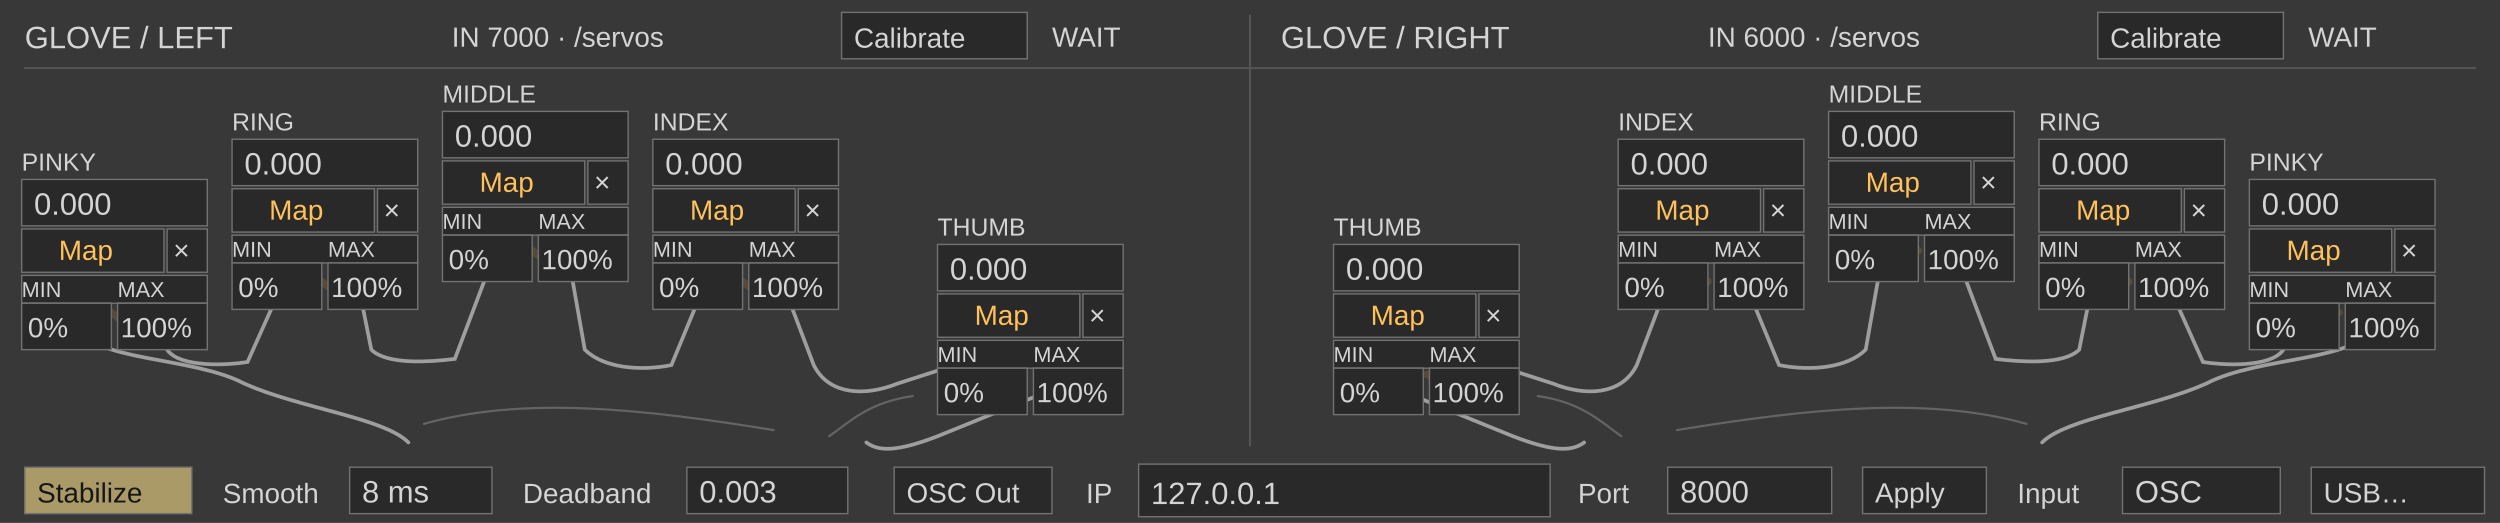
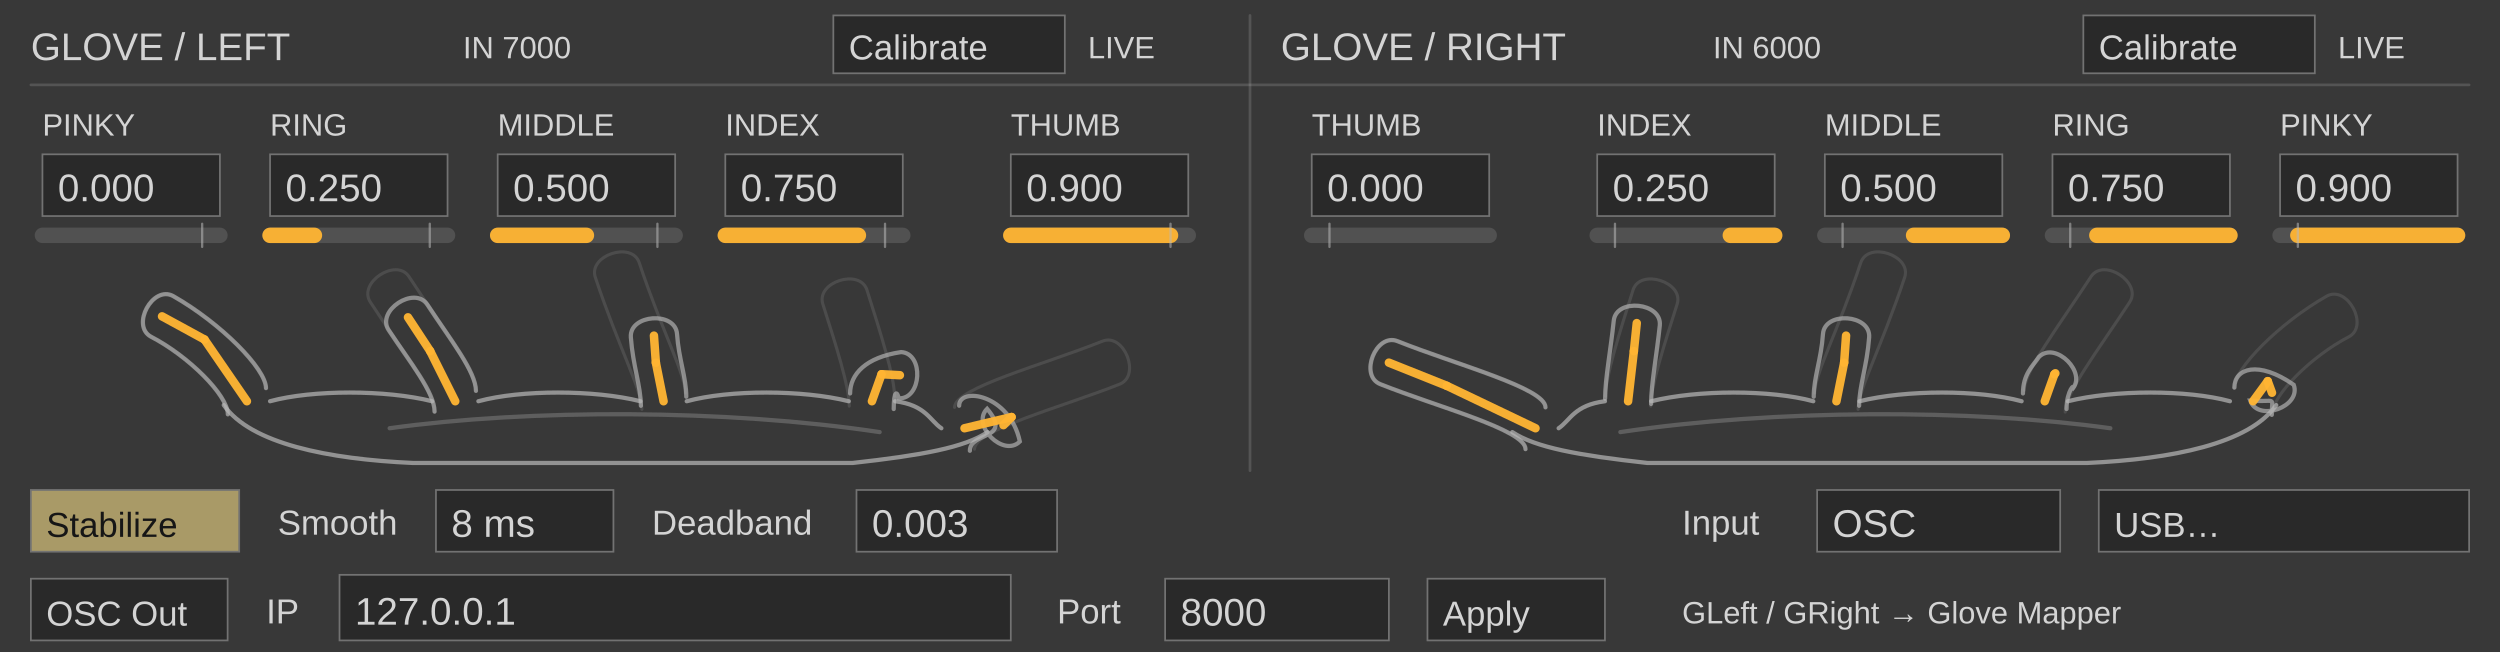
- <svg xmlns="http://www.w3.org/2000/svg" viewBox="0 0 808 169" width="1616" height="338">
-   <rect width="808" height="169" fill="#383838" />
-   <path d=" M8 22 L800 22 M404 5 L404 144" fill="none" stroke="rgba(183.6,183.6,183.6,0.22)" stroke-width="0.7" stroke-linecap="round" />
+ <svg xmlns="http://www.w3.org/2000/svg" viewBox="0 0 648 169" width="1296" height="338">
+   <rect width="648" height="169" fill="#383838" />
+   <path d=" M8 22 L640 22" fill="none" stroke="rgba(183.6,183.6,183.6,0.22)" stroke-width="0.7" stroke-linecap="round" />
+   <path d=" M324 4 L324 122" fill="none" stroke="rgba(183.6,183.6,183.6,0.22)" stroke-width="0.7" stroke-linecap="round" />
  <g transform="translate(8 0)">
-     <path d=" M124 143 C116 135 89 132 71 124 C54 115 21 117 17 105 L17 98 C17 88 39 88 39 98 L46 113 C50 119 66 118 72 117 L85 88 C85 75 107 74 107 88 L112 113 C117 118 131 117 139 116 L153 79 C153 66 175 66 175 79 L181 113 C187 119 199 120 209 118 L221 89 C221 75 244 75 244 89 L255 118 C260 128 272 128 282 124 L313 114 C329 109 340 120 327 128 L295 141 C282 146 276 146 272 143" fill="none" stroke="rgba(183.6,183.6,183.6,0.8)" stroke-width="1.2" stroke-linecap="round" />
-     <path d=" M129 137 C161 128 199 132 242 139" fill="none" stroke="rgba(183.6,183.6,183.6,0.35)" stroke-width="0.7" stroke-linecap="round" />
-     <path d=" M287 128 C273 130 267 136 260 141" fill="none" stroke="rgba(183.6,183.6,183.6,0.35)" stroke-width="0.7" stroke-linecap="round" />
-     <path d=" M28 101 L33 105" fill="none" stroke="rgba(255,181.05,51,0.15)" stroke-width="2.4" stroke-linecap="round" />
-     <path d=" M96 91 L101 95" fill="none" stroke="rgba(255,181.05,51,0.15)" stroke-width="2.4" stroke-linecap="round" />
-     <path d=" M164 81 L169 85" fill="none" stroke="rgba(255,181.05,51,0.15)" stroke-width="2.4" stroke-linecap="round" />
-     <path d=" M232 91 L237 95" fill="none" stroke="rgba(255,181.05,51,0.15)" stroke-width="2.4" stroke-linecap="round" />
-     <path d=" M323 121 L315 124" fill="none" stroke="rgba(255,181.05,51,0.15)" stroke-width="2.4" stroke-linecap="round" />
+     <path d=" M3 61 L49 61" fill="none" stroke="rgba(183.6,183.6,183.6,0.2)" stroke-width="4" stroke-linecap="round" />
+     <path d=" M44.4 58 L44.4 64" fill="none" stroke="rgba(183.6,183.6,183.6,0.55)" stroke-width="0.6" stroke-linecap="round" />
+     <path d=" M60.944 100.601 C60.944 95.601 49.243 83.757 36.873 76.733 C31.606 73.86 25.86 84.394 31.127 87.267 C40.757 92.243 51.056 102.399 51.056 107.399" fill="none" stroke="rgba(183.6,183.6,183.6,0.16)" stroke-width="0.8" stroke-linecap="round" />
+     <path d=" M60.944 100.601 C60.944 95.601 49.243 83.757 36.873 76.733 C31.606 73.86 25.86 84.394 31.127 87.267 C40.757 92.243 51.056 102.399 51.056 107.399" fill="none" stroke="rgba(183.6,183.6,183.6,0.65)" stroke-width="1.1" stroke-linecap="round" />
+     <path d=" M56 104 L45 88" fill="none" stroke="rgba(255,181.05,51,0.95)" stroke-width="2.2" stroke-linecap="round" />
+     <path d=" M45 88 L34 82" fill="none" stroke="rgba(255,181.05,51,0.95)" stroke-width="2.2" stroke-linecap="round" />
+     <path d=" M62 61 L108 61" fill="none" stroke="rgba(183.6,183.6,183.6,0.2)" stroke-width="4" stroke-linecap="round" />
+     <path d=" M62 61 L73.5 61" fill="none" stroke="rgba(255,181.05,51,0.95)" stroke-width="4" stroke-linecap="round" />
+     <path d=" M103.4 58 L103.4 64" fill="none" stroke="rgba(183.6,183.6,183.6,0.55)" stroke-width="0.6" stroke-linecap="round" />
+     <path d=" M115.299 101.185 C115.299 96.185 106.676 84.966 98.022 71.717 C94.738 66.695 84.695 73.262 87.978 78.283 C96.324 91.034 104.701 101.815 104.701 106.815" fill="none" stroke="rgba(183.6,183.6,183.6,0.16)" stroke-width="0.8" stroke-linecap="round" />
+     <path d=" M115.367 101.317 C115.367 96.317 108.728 88.056 102.764 78.955 C99.469 73.941 89.441 80.531 92.736 85.545 C98.272 93.944 104.633 101.683 104.633 106.683" fill="none" stroke="rgba(183.6,183.6,183.6,0.65)" stroke-width="1.1" stroke-linecap="round" />
+     <path d=" M110 104 L103.5 91" fill="none" stroke="rgba(255,181.05,51,0.95)" stroke-width="2.2" stroke-linecap="round" />
+     <path d=" M103.5 91 L97.75 82.25" fill="none" stroke="rgba(255,181.05,51,0.95)" stroke-width="2.2" stroke-linecap="round" />
+     <path d=" M121 61 L167 61" fill="none" stroke="rgba(183.6,183.6,183.6,0.2)" stroke-width="4" stroke-linecap="round" />
+     <path d=" M121 61 L144 61" fill="none" stroke="rgba(255,181.05,51,0.95)" stroke-width="4" stroke-linecap="round" />
+     <path d=" M162.4 58 L162.4 64" fill="none" stroke="rgba(183.6,183.6,183.6,0.55)" stroke-width="0.6" stroke-linecap="round" />
+     <path d=" M169.618 101.893 C169.618 96.893 163.658 86.003 157.692 68.103 C155.795 62.411 144.411 66.205 146.308 71.897 C152.342 89.997 158.382 101.107 158.382 106.107" fill="none" stroke="rgba(183.6,183.6,183.6,0.16)" stroke-width="0.8" stroke-linecap="round" />
+     <path d=" M169.883 102.823 C169.883 97.823 167.936 93.127 167.485 86.573 C167.057 80.588 155.088 81.443 155.515 87.427 C156.064 94.873 158.117 100.177 158.117 105.177" fill="none" stroke="rgba(183.6,183.6,183.6,0.65)" stroke-width="1.1" stroke-linecap="round" />
+     <path d=" M164 104 L162 94" fill="none" stroke="rgba(255,181.05,51,0.95)" stroke-width="2.2" stroke-linecap="round" />
+     <path d=" M162 94 L161.5 87" fill="none" stroke="rgba(255,181.05,51,0.95)" stroke-width="2.2" stroke-linecap="round" />
+     <path d=" M180 61 L226 61" fill="none" stroke="rgba(183.6,183.6,183.6,0.2)" stroke-width="4" stroke-linecap="round" />
+     <path d=" M180 61 L214.5 61" fill="none" stroke="rgba(255,181.05,51,0.95)" stroke-width="4" stroke-linecap="round" />
+     <path d=" M221.4 58 L221.4 64" fill="none" stroke="rgba(183.6,183.6,183.6,0.55)" stroke-width="0.6" stroke-linecap="round" />
+     <path d=" M223.861 102.718 C223.861 97.718 220.308 86.494 216.718 75.181 C214.898 69.463 203.463 73.102 205.282 78.819 C208.692 89.506 212.139 100.282 212.139 105.282" fill="none" stroke="rgba(183.6,183.6,183.6,0.16)" stroke-width="0.8" stroke-linecap="round" />
+     <path d=" M223.65 106.018 C223.65 101.018 224.589 101.391 224.935 103.242 C230.926 103.557 231.557 91.574 225.565 91.258 C216.411 92.609 212.35 96.982 212.35 101.982" fill="none" stroke="rgba(183.6,183.6,183.6,0.65)" stroke-width="1.1" stroke-linecap="round" />
+     <path d=" M218 104 L220.5 97" fill="none" stroke="rgba(255,181.05,51,0.95)" stroke-width="2.2" stroke-linecap="round" />
+     <path d=" M220.5 97 L225.25 97.25" fill="none" stroke="rgba(255,181.05,51,0.95)" stroke-width="2.2" stroke-linecap="round" />
+     <path d=" M254 61 L300 61" fill="none" stroke="rgba(183.6,183.6,183.6,0.2)" stroke-width="4" stroke-linecap="round" />
+     <path d=" M254 61 L295.4 61" fill="none" stroke="rgba(255,181.05,51,0.95)" stroke-width="4" stroke-linecap="round" />
+     <path d=" M295.4 58 L295.4 64" fill="none" stroke="rgba(183.6,183.6,183.6,0.55)" stroke-width="0.6" stroke-linecap="round" />
+     <path d=" M244.589 116.413 C244.589 111.413 267.45 105.477 282.228 99.571 C287.799 97.343 283.343 86.201 277.772 88.429 C262.55 94.523 239.411 100.587 239.411 105.587" fill="none" stroke="rgba(183.6,183.6,183.6,0.16)" stroke-width="0.8" stroke-linecap="round" />
+     <path d=" M243.388 116.837 C243.388 111.837 254.674 114.081 247.857 105.957 C243.615 110.2 252.1 118.685 256.343 114.443 C253.726 102.119 240.612 100.163 240.612 105.163" fill="none" stroke="rgba(183.6,183.6,183.6,0.65)" stroke-width="1.1" stroke-linecap="round" />
+     <path d=" M242 111 L254.2 108.1" fill="none" stroke="rgba(255,181.05,51,0.95)" stroke-width="2.2" stroke-linecap="round" />
+     <path d=" M254.2 108.1 L252.1 110.2" fill="none" stroke="rgba(255,181.05,51,0.95)" stroke-width="2.2" stroke-linecap="round" />
+     <path d=" M62 104 C73 101 92 101 104 104" fill="none" stroke="rgba(183.6,183.6,183.6,0.7)" stroke-width="1.1" stroke-linecap="round" />
+     <path d=" M116 104 C127 101 146 101 158 104" fill="none" stroke="rgba(183.6,183.6,183.6,0.7)" stroke-width="1.1" stroke-linecap="round" />
+     <path d=" M170 104 C181 101 200 101 212 104" fill="none" stroke="rgba(183.6,183.6,183.6,0.7)" stroke-width="1.1" stroke-linecap="round" />
+     <path d=" M224 104 C232 105 233 109 236 111" fill="none" stroke="rgba(183.6,183.6,183.6,0.7)" stroke-width="1.1" stroke-linecap="round" />
+     <path d=" M50 105 C57 115 77 119 99 120 L213 120 C231 118 242 116 248 112" fill="none" stroke="rgba(183.6,183.6,183.6,0.7)" stroke-width="1.1" stroke-linecap="round" />
+     <path d=" M93 111 C129 106 180 106 220 112" fill="none" stroke="rgba(183.6,183.6,183.6,0.3)" stroke-width="1.1" stroke-linecap="round" />
  </g>
-   <g transform="translate(784 0)">
+   <g transform="translate(640 0)">
    <g transform="scale(-1 1)">
-       <path d=" M124 143 C116 135 89 132 71 124 C54 115 21 117 17 105 L17 98 C17 88 39 88 39 98 L46 113 C50 119 66 118 72 117 L85 88 C85 75 107 74 107 88 L112 113 C117 118 131 117 139 116 L153 79 C153 66 175 66 175 79 L181 113 C187 119 199 120 209 118 L221 89 C221 75 244 75 244 89 L255 118 C260 128 272 128 282 124 L313 114 C329 109 340 120 327 128 L295 141 C282 146 276 146 272 143" fill="none" stroke="rgba(183.6,183.6,183.6,0.8)" stroke-width="1.2" stroke-linecap="round" />
-       <path d=" M129 137 C161 128 199 132 242 139" fill="none" stroke="rgba(183.6,183.6,183.6,0.35)" stroke-width="0.7" stroke-linecap="round" />
-       <path d=" M287 128 C273 130 267 136 260 141" fill="none" stroke="rgba(183.6,183.6,183.6,0.35)" stroke-width="0.7" stroke-linecap="round" />
-       <path d=" M28 101 L33 105" fill="none" stroke="rgba(255,181.05,51,0.15)" stroke-width="2.4" stroke-linecap="round" />
-       <path d=" M96 91 L101 95" fill="none" stroke="rgba(255,181.05,51,0.15)" stroke-width="2.4" stroke-linecap="round" />
-       <path d=" M164 81 L169 85" fill="none" stroke="rgba(255,181.05,51,0.15)" stroke-width="2.4" stroke-linecap="round" />
-       <path d=" M232 91 L237 95" fill="none" stroke="rgba(255,181.05,51,0.15)" stroke-width="2.4" stroke-linecap="round" />
-       <path d=" M323 121 L315 124" fill="none" stroke="rgba(255,181.05,51,0.15)" stroke-width="2.4" stroke-linecap="round" />
+       <path d=" M3 61 L49 61" fill="none" stroke="rgba(183.6,183.6,183.6,0.2)" stroke-width="4" stroke-linecap="round" />
+       <path d=" M3 61 L44.4 61" fill="none" stroke="rgba(255,181.05,51,0.95)" stroke-width="4" stroke-linecap="round" />
+       <path d=" M44.4 58 L44.4 64" fill="none" stroke="rgba(183.6,183.6,183.6,0.55)" stroke-width="0.6" stroke-linecap="round" />
+       <path d=" M60.944 100.601 C60.944 95.601 49.243 83.757 36.873 76.733 C31.606 73.86 25.86 84.394 31.127 87.267 C40.757 92.243 51.056 102.399 51.056 107.399" fill="none" stroke="rgba(183.6,183.6,183.6,0.16)" stroke-width="0.8" stroke-linecap="round" />
+       <path d=" M60.844 100.46 C60.844 95.46 54.658 93.326 45.467 99.734 C43.401 105.368 54.668 109.499 56.733 103.866 C49.742 104.274 51.156 102.54 51.156 107.54" fill="none" stroke="rgba(183.6,183.6,183.6,0.65)" stroke-width="1.1" stroke-linecap="round" />
+       <path d=" M56 104 L52.2 98.8" fill="none" stroke="rgba(255,181.05,51,0.95)" stroke-width="2.2" stroke-linecap="round" />
+       <path d=" M52.2 98.8 L51.1 101.8" fill="none" stroke="rgba(255,181.05,51,0.95)" stroke-width="2.2" stroke-linecap="round" />
+       <path d=" M62 61 L108 61" fill="none" stroke="rgba(183.6,183.6,183.6,0.2)" stroke-width="4" stroke-linecap="round" />
+       <path d=" M62 61 L96.5 61" fill="none" stroke="rgba(255,181.05,51,0.95)" stroke-width="4" stroke-linecap="round" />
+       <path d=" M103.4 58 L103.4 64" fill="none" stroke="rgba(183.6,183.6,183.6,0.55)" stroke-width="0.6" stroke-linecap="round" />
+       <path d=" M115.299 101.185 C115.299 96.185 106.676 84.966 98.022 71.717 C94.738 66.695 84.695 73.262 87.978 78.283 C96.324 91.034 104.701 101.815 104.701 106.815" fill="none" stroke="rgba(183.6,183.6,183.6,0.16)" stroke-width="0.8" stroke-linecap="round" />
+       <path d=" M115.65 101.982 C115.65 96.982 113.11 94.872 111.493 92.507 C107.25 88.265 98.765 96.75 103.007 100.993 C101.89 99.128 104.35 101.018 104.35 106.018" fill="none" stroke="rgba(183.6,183.6,183.6,0.65)" stroke-width="1.1" stroke-linecap="round" />
+       <path d=" M110 104 L107.5 97" fill="none" stroke="rgba(255,181.05,51,0.95)" stroke-width="2.2" stroke-linecap="round" />
+       <path d=" M107.5 97 L107.25 96.75" fill="none" stroke="rgba(255,181.05,51,0.95)" stroke-width="2.2" stroke-linecap="round" />
+       <path d=" M121 61 L167 61" fill="none" stroke="rgba(183.6,183.6,183.6,0.2)" stroke-width="4" stroke-linecap="round" />
+       <path d=" M121 61 L144 61" fill="none" stroke="rgba(255,181.05,51,0.95)" stroke-width="4" stroke-linecap="round" />
+       <path d=" M162.4 58 L162.4 64" fill="none" stroke="rgba(183.6,183.6,183.6,0.55)" stroke-width="0.6" stroke-linecap="round" />
+       <path d=" M169.618 101.893 C169.618 96.893 163.658 86.003 157.692 68.103 C155.795 62.411 144.411 66.205 146.308 71.897 C152.342 89.997 158.382 101.107 158.382 106.107" fill="none" stroke="rgba(183.6,183.6,183.6,0.16)" stroke-width="0.8" stroke-linecap="round" />
+       <path d=" M169.883 102.823 C169.883 97.823 167.936 93.127 167.485 86.573 C167.057 80.588 155.088 81.443 155.515 87.427 C156.064 94.873 158.117 100.177 158.117 105.177" fill="none" stroke="rgba(183.6,183.6,183.6,0.65)" stroke-width="1.1" stroke-linecap="round" />
+       <path d=" M164 104 L162 94" fill="none" stroke="rgba(255,181.05,51,0.95)" stroke-width="2.2" stroke-linecap="round" />
+       <path d=" M162 94 L161.5 87" fill="none" stroke="rgba(255,181.05,51,0.95)" stroke-width="2.2" stroke-linecap="round" />
+       <path d=" M180 61 L226 61" fill="none" stroke="rgba(183.6,183.6,183.6,0.2)" stroke-width="4" stroke-linecap="round" />
+       <path d=" M180 61 L191.5 61" fill="none" stroke="rgba(255,181.05,51,0.95)" stroke-width="4" stroke-linecap="round" />
+       <path d=" M221.4 58 L221.4 64" fill="none" stroke="rgba(183.6,183.6,183.6,0.55)" stroke-width="0.6" stroke-linecap="round" />
+       <path d=" M223.861 102.718 C223.861 97.718 220.308 86.494 216.718 75.181 C214.898 69.463 203.463 73.102 205.282 78.819 C208.692 89.506 212.139 100.282 212.139 105.282" fill="none" stroke="rgba(183.6,183.6,183.6,0.16)" stroke-width="0.8" stroke-linecap="round" />
+       <path d=" M223.96 103.312 C223.96 98.312 222.463 90.337 221.718 83.133 C221.101 77.164 209.164 78.399 209.782 84.367 C210.537 91.663 212.04 99.688 212.04 104.688" fill="none" stroke="rgba(183.6,183.6,183.6,0.65)" stroke-width="1.1" stroke-linecap="round" />
+       <path d=" M218 104 L216.5 91" fill="none" stroke="rgba(255,181.05,51,0.95)" stroke-width="2.2" stroke-linecap="round" />
+       <path d=" M216.5 91 L215.75 83.75" fill="none" stroke="rgba(255,181.05,51,0.95)" stroke-width="2.2" stroke-linecap="round" />
+       <path d=" M254 61 L300 61" fill="none" stroke="rgba(183.6,183.6,183.6,0.2)" stroke-width="4" stroke-linecap="round" />
+       <path d=" M295.4 58 L295.4 64" fill="none" stroke="rgba(183.6,183.6,183.6,0.55)" stroke-width="0.6" stroke-linecap="round" />
+       <path d=" M244.589 116.413 C244.589 111.413 267.45 105.477 282.228 99.571 C287.799 97.343 283.343 86.201 277.772 88.429 C262.55 94.523 239.411 100.587 239.411 105.587" fill="none" stroke="rgba(183.6,183.6,183.6,0.16)" stroke-width="0.8" stroke-linecap="round" />
+       <path d=" M244.589 116.413 C244.589 111.413 267.45 105.477 282.228 99.571 C287.799 97.343 283.343 86.201 277.772 88.429 C262.55 94.523 239.411 100.587 239.411 105.587" fill="none" stroke="rgba(183.6,183.6,183.6,0.65)" stroke-width="1.1" stroke-linecap="round" />
+       <path d=" M242 111 L265 100" fill="none" stroke="rgba(255,181.05,51,0.95)" stroke-width="2.2" stroke-linecap="round" />
+       <path d=" M265 100 L280 94" fill="none" stroke="rgba(255,181.05,51,0.95)" stroke-width="2.2" stroke-linecap="round" />
+       <path d=" M62 104 C73 101 92 101 104 104" fill="none" stroke="rgba(183.6,183.6,183.6,0.7)" stroke-width="1.1" stroke-linecap="round" />
+       <path d=" M116 104 C127 101 146 101 158 104" fill="none" stroke="rgba(183.6,183.6,183.6,0.7)" stroke-width="1.1" stroke-linecap="round" />
+       <path d=" M170 104 C181 101 200 101 212 104" fill="none" stroke="rgba(183.6,183.6,183.6,0.7)" stroke-width="1.1" stroke-linecap="round" />
+       <path d=" M224 104 C232 105 233 109 236 111" fill="none" stroke="rgba(183.6,183.6,183.6,0.7)" stroke-width="1.1" stroke-linecap="round" />
+       <path d=" M50 105 C57 115 77 119 99 120 L213 120 C231 118 242 116 248 112" fill="none" stroke="rgba(183.6,183.6,183.6,0.7)" stroke-width="1.1" stroke-linecap="round" />
+       <path d=" M93 111 C129 106 180 106 220 112" fill="none" stroke="rgba(183.6,183.6,183.6,0.3)" stroke-width="1.1" stroke-linecap="round" />
    </g>
  </g>
  <text x="8" y="15.58" font-family="Arial, sans-serif" font-size="10" fill="#d4d4d4">GLOVE  /  LEFT</text>
-   <text x="414" y="15.58" font-family="Arial, sans-serif" font-size="10" fill="#d4d4d4">GLOVE  /  RIGHT</text>
-   <text x="146" y="15.1" font-family="Arial, sans-serif" font-size="9" fill="#d4d4d4">IN 7000  ·  /servos</text>
-   <text x="552" y="15.1" font-family="Arial, sans-serif" font-size="9" fill="#d4d4d4">IN 6000  ·  /servos</text>
-   <text x="340" y="15.1" font-family="Arial, sans-serif" font-size="9" fill="#d4d4d4">WAIT</text>
-   <text x="746" y="15.1" font-family="Arial, sans-serif" font-size="9" fill="#d4d4d4">WAIT</text>
-   <text x="7" y="55.14" font-family="Arial, sans-serif" font-size="8" fill="#d4d4d4">PINKY</text>
-   <rect x="7" y="58" width="60" height="15" fill="#292929" stroke="#727272" stroke-width=".45" />
-   <text x="11" y="69.4" font-family="Arial, sans-serif" font-size="10" fill="#d4d4d4">0.000</text>
-   <rect x="7" y="74" width="46" height="14" fill="#292929" stroke="#727272" stroke-width=".45" />
-   <text x="19" y="84" font-family="Arial, sans-serif" font-size="9" fill="#ffc15a">Map</text>
-   <rect x="54" y="74" width="13" height="14" fill="#292929" stroke="#727272" stroke-width=".45" />
-   <text x="56" y="84" font-family="Arial, sans-serif" font-size="9" fill="#d4d4d4">×</text>
-   <rect x="7" y="89" width="60" height="9" fill="#292929" stroke="#727272" stroke-width=".45" />
-   <text x="7" y="96" font-family="Arial, sans-serif" font-size="7" fill="#d4d4d4">MIN</text>
-   <text x="38" y="96" font-family="Arial, sans-serif" font-size="7" fill="#d4d4d4">MAX</text>
-   <rect x="7" y="98" width="29" height="15" fill="#292929" stroke="#727272" stroke-width=".45" />
-   <rect x="38" y="98" width="29" height="15" fill="#292929" stroke="#727272" stroke-width=".45" />
-   <text x="9" y="109" font-family="Arial, sans-serif" font-size="9" fill="#d4d4d4">0%</text>
-   <text x="39" y="109" font-family="Arial, sans-serif" font-size="9" fill="#d4d4d4">100%</text>
-   <text x="75" y="42.14" font-family="Arial, sans-serif" font-size="8" fill="#d4d4d4">RING</text>
-   <rect x="75" y="45" width="60" height="15" fill="#292929" stroke="#727272" stroke-width=".45" />
-   <text x="79" y="56.4" font-family="Arial, sans-serif" font-size="10" fill="#d4d4d4">0.000</text>
-   <rect x="75" y="61" width="46" height="14" fill="#292929" stroke="#727272" stroke-width=".45" />
-   <text x="87" y="71" font-family="Arial, sans-serif" font-size="9" fill="#ffc15a">Map</text>
-   <rect x="122" y="61" width="13" height="14" fill="#292929" stroke="#727272" stroke-width=".45" />
-   <text x="124" y="71" font-family="Arial, sans-serif" font-size="9" fill="#d4d4d4">×</text>
-   <rect x="75" y="76" width="60" height="9" fill="#292929" stroke="#727272" stroke-width=".45" />
-   <text x="75" y="83" font-family="Arial, sans-serif" font-size="7" fill="#d4d4d4">MIN</text>
-   <text x="106" y="83" font-family="Arial, sans-serif" font-size="7" fill="#d4d4d4">MAX</text>
-   <rect x="75" y="85" width="29" height="15" fill="#292929" stroke="#727272" stroke-width=".45" />
-   <rect x="106" y="85" width="29" height="15" fill="#292929" stroke="#727272" stroke-width=".45" />
-   <text x="77" y="96" font-family="Arial, sans-serif" font-size="9" fill="#d4d4d4">0%</text>
-   <text x="107" y="96" font-family="Arial, sans-serif" font-size="9" fill="#d4d4d4">100%</text>
-   <text x="143" y="33.14" font-family="Arial, sans-serif" font-size="8" fill="#d4d4d4">MIDDLE</text>
-   <rect x="143" y="36" width="60" height="15" fill="#292929" stroke="#727272" stroke-width=".45" />
-   <text x="147" y="47.4" font-family="Arial, sans-serif" font-size="10" fill="#d4d4d4">0.000</text>
-   <rect x="143" y="52" width="46" height="14" fill="#292929" stroke="#727272" stroke-width=".45" />
-   <text x="155" y="62" font-family="Arial, sans-serif" font-size="9" fill="#ffc15a">Map</text>
-   <rect x="190" y="52" width="13" height="14" fill="#292929" stroke="#727272" stroke-width=".45" />
-   <text x="192" y="62" font-family="Arial, sans-serif" font-size="9" fill="#d4d4d4">×</text>
-   <rect x="143" y="67" width="60" height="9" fill="#292929" stroke="#727272" stroke-width=".45" />
-   <text x="143" y="74" font-family="Arial, sans-serif" font-size="7" fill="#d4d4d4">MIN</text>
-   <text x="174" y="74" font-family="Arial, sans-serif" font-size="7" fill="#d4d4d4">MAX</text>
-   <rect x="143" y="76" width="29" height="15" fill="#292929" stroke="#727272" stroke-width=".45" />
-   <rect x="174" y="76" width="29" height="15" fill="#292929" stroke="#727272" stroke-width=".45" />
-   <text x="145" y="87" font-family="Arial, sans-serif" font-size="9" fill="#d4d4d4">0%</text>
-   <text x="175" y="87" font-family="Arial, sans-serif" font-size="9" fill="#d4d4d4">100%</text>
-   <text x="211" y="42.14" font-family="Arial, sans-serif" font-size="8" fill="#d4d4d4">INDEX</text>
-   <rect x="211" y="45" width="60" height="15" fill="#292929" stroke="#727272" stroke-width=".45" />
-   <text x="215" y="56.4" font-family="Arial, sans-serif" font-size="10" fill="#d4d4d4">0.000</text>
-   <rect x="211" y="61" width="46" height="14" fill="#292929" stroke="#727272" stroke-width=".45" />
-   <text x="223" y="71" font-family="Arial, sans-serif" font-size="9" fill="#ffc15a">Map</text>
-   <rect x="258" y="61" width="13" height="14" fill="#292929" stroke="#727272" stroke-width=".45" />
-   <text x="260" y="71" font-family="Arial, sans-serif" font-size="9" fill="#d4d4d4">×</text>
-   <rect x="211" y="76" width="60" height="9" fill="#292929" stroke="#727272" stroke-width=".45" />
-   <text x="211" y="83" font-family="Arial, sans-serif" font-size="7" fill="#d4d4d4">MIN</text>
-   <text x="242" y="83" font-family="Arial, sans-serif" font-size="7" fill="#d4d4d4">MAX</text>
-   <rect x="211" y="85" width="29" height="15" fill="#292929" stroke="#727272" stroke-width=".45" />
-   <rect x="242" y="85" width="29" height="15" fill="#292929" stroke="#727272" stroke-width=".45" />
-   <text x="213" y="96" font-family="Arial, sans-serif" font-size="9" fill="#d4d4d4">0%</text>
-   <text x="243" y="96" font-family="Arial, sans-serif" font-size="9" fill="#d4d4d4">100%</text>
-   <text x="303" y="76.14" font-family="Arial, sans-serif" font-size="8" fill="#d4d4d4">THUMB</text>
-   <rect x="303" y="79" width="60" height="15" fill="#292929" stroke="#727272" stroke-width=".45" />
-   <text x="307" y="90.4" font-family="Arial, sans-serif" font-size="10" fill="#d4d4d4">0.000</text>
-   <rect x="303" y="95" width="46" height="14" fill="#292929" stroke="#727272" stroke-width=".45" />
-   <text x="315" y="105" font-family="Arial, sans-serif" font-size="9" fill="#ffc15a">Map</text>
-   <rect x="350" y="95" width="13" height="14" fill="#292929" stroke="#727272" stroke-width=".45" />
-   <text x="352" y="105" font-family="Arial, sans-serif" font-size="9" fill="#d4d4d4">×</text>
-   <rect x="303" y="110" width="60" height="9" fill="#292929" stroke="#727272" stroke-width=".45" />
-   <text x="303" y="117" font-family="Arial, sans-serif" font-size="7" fill="#d4d4d4">MIN</text>
-   <text x="334" y="117" font-family="Arial, sans-serif" font-size="7" fill="#d4d4d4">MAX</text>
-   <rect x="303" y="119" width="29" height="15" fill="#292929" stroke="#727272" stroke-width=".45" />
-   <rect x="334" y="119" width="29" height="15" fill="#292929" stroke="#727272" stroke-width=".45" />
-   <text x="305" y="130" font-family="Arial, sans-serif" font-size="9" fill="#d4d4d4">0%</text>
-   <text x="335" y="130" font-family="Arial, sans-serif" font-size="9" fill="#d4d4d4">100%</text>
-   <rect x="272" y="4" width="60" height="15" fill="#292929" stroke="#727272" stroke-width=".45" />
-   <text x="276" y="15.4" font-family="Arial, sans-serif" font-size="9" fill="#d4d4d4">Calibrate</text>
-   <text x="727" y="55.14" font-family="Arial, sans-serif" font-size="8" fill="#d4d4d4">PINKY</text>
-   <rect x="727" y="58" width="60" height="15" fill="#292929" stroke="#727272" stroke-width=".45" />
-   <text x="731" y="69.4" font-family="Arial, sans-serif" font-size="10" fill="#d4d4d4">0.000</text>
-   <rect x="727" y="74" width="46" height="14" fill="#292929" stroke="#727272" stroke-width=".45" />
-   <text x="739" y="84" font-family="Arial, sans-serif" font-size="9" fill="#ffc15a">Map</text>
-   <rect x="774" y="74" width="13" height="14" fill="#292929" stroke="#727272" stroke-width=".45" />
-   <text x="776" y="84" font-family="Arial, sans-serif" font-size="9" fill="#d4d4d4">×</text>
-   <rect x="727" y="89" width="60" height="9" fill="#292929" stroke="#727272" stroke-width=".45" />
-   <text x="727" y="96" font-family="Arial, sans-serif" font-size="7" fill="#d4d4d4">MIN</text>
-   <text x="758" y="96" font-family="Arial, sans-serif" font-size="7" fill="#d4d4d4">MAX</text>
-   <rect x="727" y="98" width="29" height="15" fill="#292929" stroke="#727272" stroke-width=".45" />
-   <rect x="758" y="98" width="29" height="15" fill="#292929" stroke="#727272" stroke-width=".45" />
-   <text x="729" y="109" font-family="Arial, sans-serif" font-size="9" fill="#d4d4d4">0%</text>
-   <text x="759" y="109" font-family="Arial, sans-serif" font-size="9" fill="#d4d4d4">100%</text>
-   <text x="659" y="42.14" font-family="Arial, sans-serif" font-size="8" fill="#d4d4d4">RING</text>
-   <rect x="659" y="45" width="60" height="15" fill="#292929" stroke="#727272" stroke-width=".45" />
-   <text x="663" y="56.4" font-family="Arial, sans-serif" font-size="10" fill="#d4d4d4">0.000</text>
-   <rect x="659" y="61" width="46" height="14" fill="#292929" stroke="#727272" stroke-width=".45" />
-   <text x="671" y="71" font-family="Arial, sans-serif" font-size="9" fill="#ffc15a">Map</text>
-   <rect x="706" y="61" width="13" height="14" fill="#292929" stroke="#727272" stroke-width=".45" />
-   <text x="708" y="71" font-family="Arial, sans-serif" font-size="9" fill="#d4d4d4">×</text>
-   <rect x="659" y="76" width="60" height="9" fill="#292929" stroke="#727272" stroke-width=".45" />
-   <text x="659" y="83" font-family="Arial, sans-serif" font-size="7" fill="#d4d4d4">MIN</text>
-   <text x="690" y="83" font-family="Arial, sans-serif" font-size="7" fill="#d4d4d4">MAX</text>
-   <rect x="659" y="85" width="29" height="15" fill="#292929" stroke="#727272" stroke-width=".45" />
-   <rect x="690" y="85" width="29" height="15" fill="#292929" stroke="#727272" stroke-width=".45" />
-   <text x="661" y="96" font-family="Arial, sans-serif" font-size="9" fill="#d4d4d4">0%</text>
-   <text x="691" y="96" font-family="Arial, sans-serif" font-size="9" fill="#d4d4d4">100%</text>
-   <text x="591" y="33.14" font-family="Arial, sans-serif" font-size="8" fill="#d4d4d4">MIDDLE</text>
-   <rect x="591" y="36" width="60" height="15" fill="#292929" stroke="#727272" stroke-width=".45" />
-   <text x="595" y="47.4" font-family="Arial, sans-serif" font-size="10" fill="#d4d4d4">0.000</text>
-   <rect x="591" y="52" width="46" height="14" fill="#292929" stroke="#727272" stroke-width=".45" />
-   <text x="603" y="62" font-family="Arial, sans-serif" font-size="9" fill="#ffc15a">Map</text>
-   <rect x="638" y="52" width="13" height="14" fill="#292929" stroke="#727272" stroke-width=".45" />
-   <text x="640" y="62" font-family="Arial, sans-serif" font-size="9" fill="#d4d4d4">×</text>
-   <rect x="591" y="67" width="60" height="9" fill="#292929" stroke="#727272" stroke-width=".45" />
-   <text x="591" y="74" font-family="Arial, sans-serif" font-size="7" fill="#d4d4d4">MIN</text>
-   <text x="622" y="74" font-family="Arial, sans-serif" font-size="7" fill="#d4d4d4">MAX</text>
-   <rect x="591" y="76" width="29" height="15" fill="#292929" stroke="#727272" stroke-width=".45" />
-   <rect x="622" y="76" width="29" height="15" fill="#292929" stroke="#727272" stroke-width=".45" />
-   <text x="593" y="87" font-family="Arial, sans-serif" font-size="9" fill="#d4d4d4">0%</text>
-   <text x="623" y="87" font-family="Arial, sans-serif" font-size="9" fill="#d4d4d4">100%</text>
-   <text x="523" y="42.14" font-family="Arial, sans-serif" font-size="8" fill="#d4d4d4">INDEX</text>
-   <rect x="523" y="45" width="60" height="15" fill="#292929" stroke="#727272" stroke-width=".45" />
-   <text x="527" y="56.4" font-family="Arial, sans-serif" font-size="10" fill="#d4d4d4">0.000</text>
-   <rect x="523" y="61" width="46" height="14" fill="#292929" stroke="#727272" stroke-width=".45" />
-   <text x="535" y="71" font-family="Arial, sans-serif" font-size="9" fill="#ffc15a">Map</text>
-   <rect x="570" y="61" width="13" height="14" fill="#292929" stroke="#727272" stroke-width=".45" />
-   <text x="572" y="71" font-family="Arial, sans-serif" font-size="9" fill="#d4d4d4">×</text>
-   <rect x="523" y="76" width="60" height="9" fill="#292929" stroke="#727272" stroke-width=".45" />
-   <text x="523" y="83" font-family="Arial, sans-serif" font-size="7" fill="#d4d4d4">MIN</text>
-   <text x="554" y="83" font-family="Arial, sans-serif" font-size="7" fill="#d4d4d4">MAX</text>
-   <rect x="523" y="85" width="29" height="15" fill="#292929" stroke="#727272" stroke-width=".45" />
-   <rect x="554" y="85" width="29" height="15" fill="#292929" stroke="#727272" stroke-width=".45" />
-   <text x="525" y="96" font-family="Arial, sans-serif" font-size="9" fill="#d4d4d4">0%</text>
-   <text x="555" y="96" font-family="Arial, sans-serif" font-size="9" fill="#d4d4d4">100%</text>
-   <text x="431" y="76.14" font-family="Arial, sans-serif" font-size="8" fill="#d4d4d4">THUMB</text>
-   <rect x="431" y="79" width="60" height="15" fill="#292929" stroke="#727272" stroke-width=".45" />
-   <text x="435" y="90.4" font-family="Arial, sans-serif" font-size="10" fill="#d4d4d4">0.000</text>
-   <rect x="431" y="95" width="46" height="14" fill="#292929" stroke="#727272" stroke-width=".45" />
-   <text x="443" y="105" font-family="Arial, sans-serif" font-size="9" fill="#ffc15a">Map</text>
-   <rect x="478" y="95" width="13" height="14" fill="#292929" stroke="#727272" stroke-width=".45" />
-   <text x="480" y="105" font-family="Arial, sans-serif" font-size="9" fill="#d4d4d4">×</text>
-   <rect x="431" y="110" width="60" height="9" fill="#292929" stroke="#727272" stroke-width=".45" />
-   <text x="431" y="117" font-family="Arial, sans-serif" font-size="7" fill="#d4d4d4">MIN</text>
-   <text x="462" y="117" font-family="Arial, sans-serif" font-size="7" fill="#d4d4d4">MAX</text>
-   <rect x="431" y="119" width="29" height="15" fill="#292929" stroke="#727272" stroke-width=".45" />
-   <rect x="462" y="119" width="29" height="15" fill="#292929" stroke="#727272" stroke-width=".45" />
-   <text x="433" y="130" font-family="Arial, sans-serif" font-size="9" fill="#d4d4d4">0%</text>
-   <text x="463" y="130" font-family="Arial, sans-serif" font-size="9" fill="#d4d4d4">100%</text>
-   <rect x="678" y="4" width="60" height="15" fill="#292929" stroke="#727272" stroke-width=".45" />
-   <text x="682" y="15.4" font-family="Arial, sans-serif" font-size="9" fill="#d4d4d4">Calibrate</text>
-   <rect x="8" y="151" width="54" height="15" fill="#a99a67" stroke="#727272" stroke-width=".45" />
-   <text x="12" y="162.4" font-family="Arial, sans-serif" font-size="9" fill="#161616">Stabilize</text>
-   <text x="72" y="162.58" font-family="Arial, sans-serif" font-size="9" fill="#d4d4d4">Smooth</text>
-   <rect x="113" y="151" width="46" height="15" fill="#292929" stroke="#727272" stroke-width=".45" />
-   <text x="117" y="162.4" font-family="Arial, sans-serif" font-size="10" fill="#d4d4d4">8 ms</text>
-   <text x="169" y="162.58" font-family="Arial, sans-serif" font-size="9" fill="#d4d4d4">Deadband</text>
-   <rect x="222" y="151" width="52" height="15" fill="#292929" stroke="#727272" stroke-width=".45" />
-   <text x="226" y="162.4" font-family="Arial, sans-serif" font-size="10" fill="#d4d4d4">0.003</text>
-   <rect x="289" y="151" width="51" height="15" fill="#292929" stroke="#727272" stroke-width=".45" />
-   <text x="293" y="162.4" font-family="Arial, sans-serif" font-size="9" fill="#d4d4d4">OSC Out</text>
-   <text x="351" y="162.58" font-family="Arial, sans-serif" font-size="9" fill="#d4d4d4">IP</text>
-   <rect x="368" y="150" width="133" height="17" fill="#292929" stroke="#727272" stroke-width=".45" />
-   <text x="372" y="162.92" font-family="Arial, sans-serif" font-size="10" fill="#d4d4d4">127.0.0.1</text>
-   <text x="510" y="162.58" font-family="Arial, sans-serif" font-size="9" fill="#d4d4d4">Port</text>
-   <rect x="539" y="151" width="53" height="15" fill="#292929" stroke="#727272" stroke-width=".45" />
-   <text x="543" y="162.4" font-family="Arial, sans-serif" font-size="10" fill="#d4d4d4">8000</text>
-   <rect x="602" y="151" width="40" height="15" fill="#292929" stroke="#727272" stroke-width=".45" />
-   <text x="606" y="162.4" font-family="Arial, sans-serif" font-size="9" fill="#d4d4d4">Apply</text>
-   <text x="652" y="162.58" font-family="Arial, sans-serif" font-size="9" fill="#d4d4d4">Input</text>
-   <rect x="686" y="151" width="51" height="15" fill="#292929" stroke="#727272" stroke-width=".45" />
-   <text x="690" y="162.4" font-family="Arial, sans-serif" font-size="10" fill="#d4d4d4">OSC</text>
-   <rect x="747" y="151" width="56" height="15" fill="#292929" stroke="#727272" stroke-width=".45" />
-   <text x="751" y="162.4" font-family="Arial, sans-serif" font-size="9" fill="#d4d4d4">USB…</text>
+   <text x="332" y="15.58" font-family="Arial, sans-serif" font-size="10" fill="#d4d4d4">GLOVE  /  RIGHT</text>
+   <text x="120" y="15.1" font-family="Arial, sans-serif" font-size="8" fill="#d4d4d4">IN 7000</text>
+   <text x="444" y="15.1" font-family="Arial, sans-serif" font-size="8" fill="#d4d4d4">IN 6000</text>
+   <text x="282" y="15.1" font-family="Arial, sans-serif" font-size="8" fill="#d4d4d4">LIVE</text>
+   <text x="606" y="15.1" font-family="Arial, sans-serif" font-size="8" fill="#d4d4d4">LIVE</text>
+   <text x="11" y="35.14" font-family="Arial, sans-serif" font-size="8" fill="#d4d4d4">PINKY</text>
+   <rect x="11" y="40" width="46" height="16" fill="#292929" stroke="#727272" stroke-width=".45" />
+   <text x="15" y="52.16" font-family="Arial, sans-serif" font-size="10" fill="#d4d4d4">0.000</text>
+   <text x="70" y="35.14" font-family="Arial, sans-serif" font-size="8" fill="#d4d4d4">RING</text>
+   <rect x="70" y="40" width="46" height="16" fill="#292929" stroke="#727272" stroke-width=".45" />
+   <text x="74" y="52.16" font-family="Arial, sans-serif" font-size="10" fill="#d4d4d4">0.250</text>
+   <text x="129" y="35.14" font-family="Arial, sans-serif" font-size="8" fill="#d4d4d4">MIDDLE</text>
+   <rect x="129" y="40" width="46" height="16" fill="#292929" stroke="#727272" stroke-width=".45" />
+   <text x="133" y="52.16" font-family="Arial, sans-serif" font-size="10" fill="#d4d4d4">0.500</text>
+   <text x="188" y="35.14" font-family="Arial, sans-serif" font-size="8" fill="#d4d4d4">INDEX</text>
+   <rect x="188" y="40" width="46" height="16" fill="#292929" stroke="#727272" stroke-width=".45" />
+   <text x="192" y="52.16" font-family="Arial, sans-serif" font-size="10" fill="#d4d4d4">0.750</text>
+   <text x="262" y="35.14" font-family="Arial, sans-serif" font-size="8" fill="#d4d4d4">THUMB</text>
+   <rect x="262" y="40" width="46" height="16" fill="#292929" stroke="#727272" stroke-width=".45" />
+   <text x="266" y="52.16" font-family="Arial, sans-serif" font-size="10" fill="#d4d4d4">0.900</text>
+   <rect x="216" y="4" width="60" height="15" fill="#292929" stroke="#727272" stroke-width=".45" />
+   <text x="220" y="15.4" font-family="Arial, sans-serif" font-size="9" fill="#d4d4d4">Calibrate</text>
+   <text x="591" y="35.14" font-family="Arial, sans-serif" font-size="8" fill="#d4d4d4">PINKY</text>
+   <rect x="591" y="40" width="46" height="16" fill="#292929" stroke="#727272" stroke-width=".45" />
+   <text x="595" y="52.16" font-family="Arial, sans-serif" font-size="10" fill="#d4d4d4">0.900</text>
+   <text x="532" y="35.14" font-family="Arial, sans-serif" font-size="8" fill="#d4d4d4">RING</text>
+   <rect x="532" y="40" width="46" height="16" fill="#292929" stroke="#727272" stroke-width=".45" />
+   <text x="536" y="52.16" font-family="Arial, sans-serif" font-size="10" fill="#d4d4d4">0.750</text>
+   <text x="473" y="35.14" font-family="Arial, sans-serif" font-size="8" fill="#d4d4d4">MIDDLE</text>
+   <rect x="473" y="40" width="46" height="16" fill="#292929" stroke="#727272" stroke-width=".45" />
+   <text x="477" y="52.16" font-family="Arial, sans-serif" font-size="10" fill="#d4d4d4">0.500</text>
+   <text x="414" y="35.14" font-family="Arial, sans-serif" font-size="8" fill="#d4d4d4">INDEX</text>
+   <rect x="414" y="40" width="46" height="16" fill="#292929" stroke="#727272" stroke-width=".45" />
+   <text x="418" y="52.16" font-family="Arial, sans-serif" font-size="10" fill="#d4d4d4">0.250</text>
+   <text x="340" y="35.14" font-family="Arial, sans-serif" font-size="8" fill="#d4d4d4">THUMB</text>
+   <rect x="340" y="40" width="46" height="16" fill="#292929" stroke="#727272" stroke-width=".45" />
+   <text x="344" y="52.16" font-family="Arial, sans-serif" font-size="10" fill="#d4d4d4">0.000</text>
+   <rect x="540" y="4" width="60" height="15" fill="#292929" stroke="#727272" stroke-width=".45" />
+   <text x="544" y="15.4" font-family="Arial, sans-serif" font-size="9" fill="#d4d4d4">Calibrate</text>
+   <rect x="8" y="127" width="54" height="16" fill="#a99a67" stroke="#727272" stroke-width=".45" />
+   <text x="12" y="139.16" font-family="Arial, sans-serif" font-size="9" fill="#161616">Stabilize</text>
+   <text x="72" y="138.58" font-family="Arial, sans-serif" font-size="9" fill="#d4d4d4">Smooth</text>
+   <rect x="113" y="127" width="46" height="16" fill="#292929" stroke="#727272" stroke-width=".45" />
+   <text x="117" y="139.16" font-family="Arial, sans-serif" font-size="10" fill="#d4d4d4">8 ms</text>
+   <text x="169" y="138.58" font-family="Arial, sans-serif" font-size="9" fill="#d4d4d4">Deadband</text>
+   <rect x="222" y="127" width="52" height="16" fill="#292929" stroke="#727272" stroke-width=".45" />
+   <text x="226" y="139.16" font-family="Arial, sans-serif" font-size="10" fill="#d4d4d4">0.003</text>
+   <rect x="8" y="150" width="51" height="16" fill="#292929" stroke="#727272" stroke-width=".45" />
+   <text x="12" y="162.16" font-family="Arial, sans-serif" font-size="9" fill="#d4d4d4">OSC Out</text>
+   <text x="69" y="161.58" font-family="Arial, sans-serif" font-size="9" fill="#d4d4d4">IP</text>
+   <rect x="88" y="149" width="174" height="17" fill="#292929" stroke="#727272" stroke-width=".45" />
+   <text x="92" y="161.92" font-family="Arial, sans-serif" font-size="10" fill="#d4d4d4">127.0.0.1</text>
+   <text x="274" y="161.58" font-family="Arial, sans-serif" font-size="9" fill="#d4d4d4">Port</text>
+   <rect x="302" y="150" width="58" height="16" fill="#292929" stroke="#727272" stroke-width=".45" />
+   <text x="306" y="162.16" font-family="Arial, sans-serif" font-size="10" fill="#d4d4d4">8000</text>
+   <rect x="370" y="150" width="46" height="16" fill="#292929" stroke="#727272" stroke-width=".45" />
+   <text x="374" y="162.16" font-family="Arial, sans-serif" font-size="9" fill="#d4d4d4">Apply</text>
+   <text x="436" y="161.58" font-family="Arial, sans-serif" font-size="8" fill="#d4d4d4">GLeft / GRight  →  Glove Mapper</text>
+   <text x="436" y="138.58" font-family="Arial, sans-serif" font-size="9" fill="#d4d4d4">Input</text>
+   <rect x="471" y="127" width="63" height="16" fill="#292929" stroke="#727272" stroke-width=".45" />
+   <text x="475" y="139.16" font-family="Arial, sans-serif" font-size="10" fill="#d4d4d4">OSC</text>
+   <rect x="544" y="127" width="96" height="16" fill="#292929" stroke="#727272" stroke-width=".45" />
+   <text x="548" y="139.16" font-family="Arial, sans-serif" font-size="9" fill="#d4d4d4">USB…</text>
</svg>
